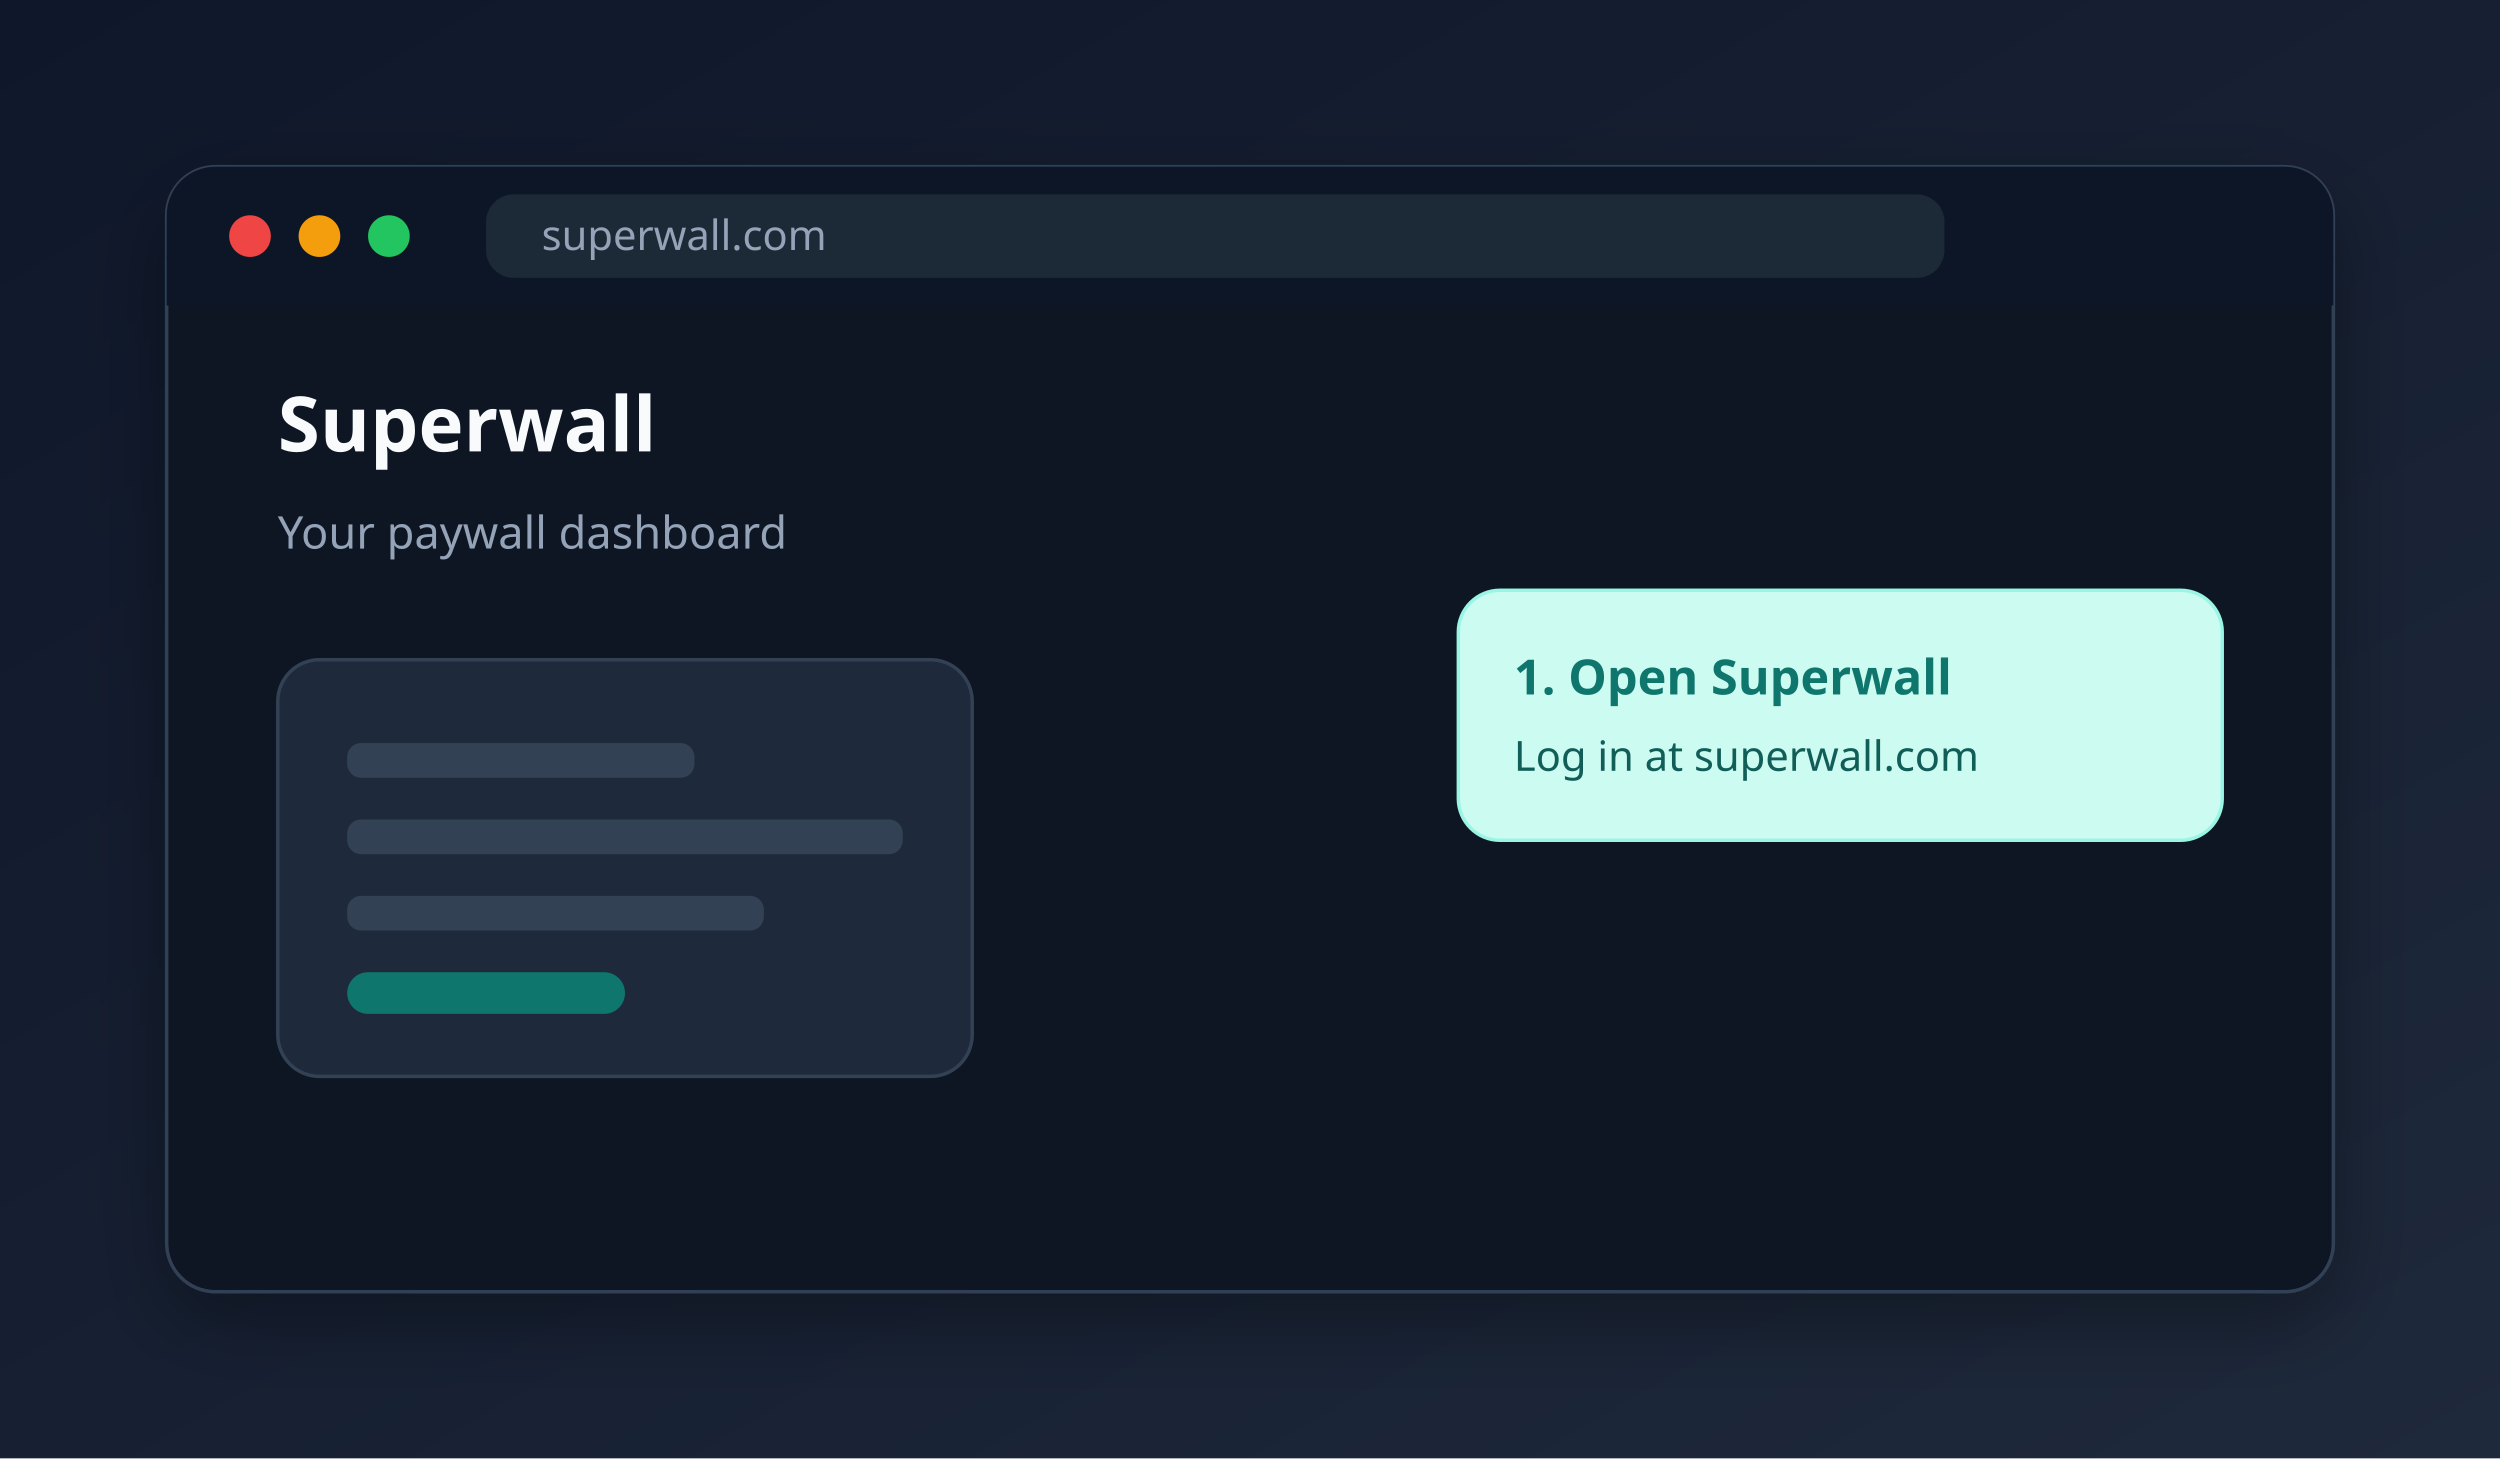
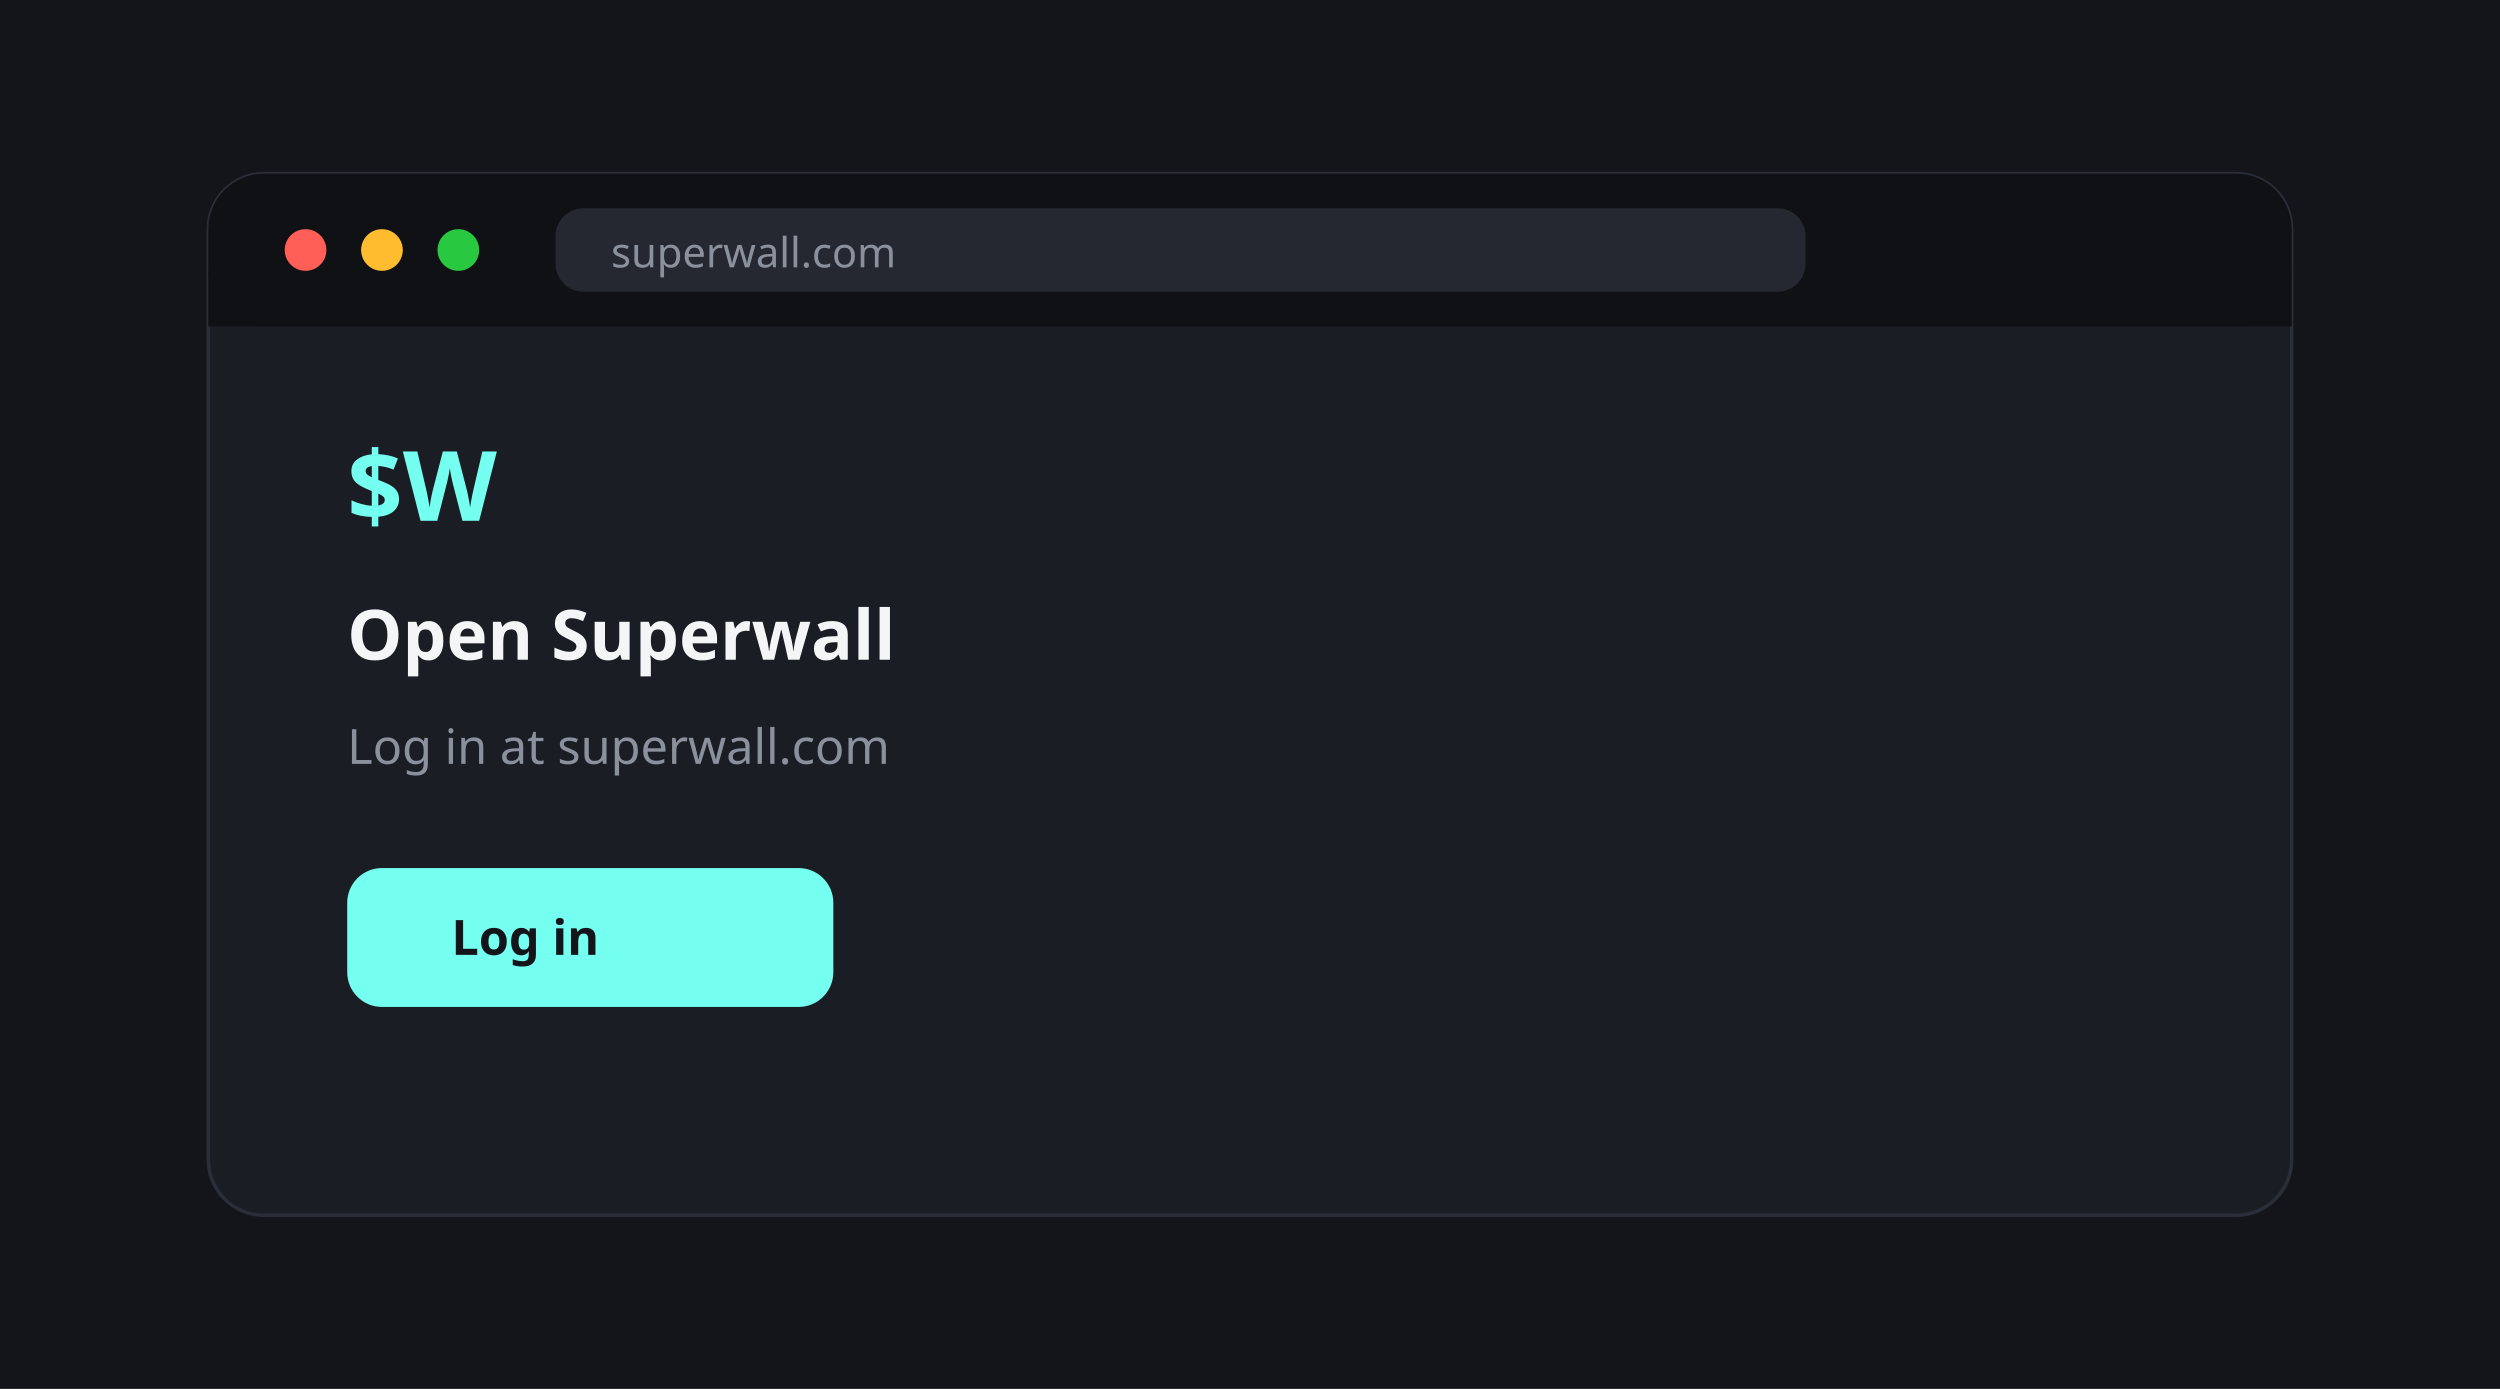
- <svg xmlns="http://www.w3.org/2000/svg" width="720" height="420" viewBox="0 0 720 420" role="img" aria-label="Step 1: Open Superwall in your browser">
-   <defs>
-     <linearGradient id="bg" x1="0" y1="0" x2="1" y2="1">
-       <stop offset="0%" stop-color="#0f172a" />
-       <stop offset="100%" stop-color="#1e293b" />
-     </linearGradient>
-     <filter id="shadow" x="-10%" y="-10%" width="120%" height="130%">
-       <feDropShadow dx="0" dy="8" stdDeviation="12" flood-color="#000" flood-opacity="0.35" />
-     </filter>
-   </defs>
-   <rect width="720" height="420" fill="url(#bg)" />
-   <g filter="url(#shadow)">
-     <rect x="48" y="48" width="624" height="324" rx="14" fill="#0b1220" stroke="#334155" stroke-width="1" />
-     <rect x="48" y="48" width="624" height="40" rx="14" fill="#111827" />
-     <rect x="48" y="74" width="624" height="14" fill="#111827" />
-     <circle cx="72" cy="68" r="6" fill="#ef4444" />
-     <circle cx="92" cy="68" r="6" fill="#f59e0b" />
-     <circle cx="112" cy="68" r="6" fill="#22c55e" />
-     <rect x="140" y="56" width="420" height="24" rx="8" fill="#1f2937" />
-     <text x="156" y="72" fill="#94a3b8" font-family="ui-sans-serif,system-ui,sans-serif" font-size="12">superwall.com</text>
-   </g>
-   <text x="80" y="130" fill="#f8fafc" font-family="ui-sans-serif,system-ui,sans-serif" font-size="22" font-weight="700">Superwall</text>
-   <text x="80" y="158" fill="#94a3b8" font-family="ui-sans-serif,system-ui,sans-serif" font-size="13">Your paywall dashboard</text>
-   <rect x="80" y="190" width="200" height="120" rx="12" fill="#1e293b" stroke="#334155" />
-   <rect x="100" y="214" width="100" height="10" rx="4" fill="#334155" />
-   <rect x="100" y="236" width="160" height="10" rx="4" fill="#334155" />
-   <rect x="100" y="258" width="120" height="10" rx="4" fill="#334155" />
-   <rect x="100" y="280" width="80" height="12" rx="6" fill="#0f766e" />
-   <rect x="420" y="170" width="220" height="72" rx="12" fill="#ccfbf1" stroke="#99f6e4" />
-   <text x="436" y="200" fill="#0f766e" font-family="ui-sans-serif,system-ui,sans-serif" font-size="14" font-weight="700">1. Open Superwall</text>
-   <text x="436" y="222" fill="#115e59" font-family="ui-sans-serif,system-ui,sans-serif" font-size="12">Log in at superwall.com</text>
+ <svg xmlns="http://www.w3.org/2000/svg" width="720" height="400" viewBox="0 0 720 400" role="img" aria-label="Step 1: Open Superwall">
+   <rect width="720" height="400" fill="#13151A" />
+   <rect x="60" y="50" width="600" height="300" rx="16" fill="#1a1d24" stroke="#2a2e38" />
+   <rect x="60" y="50" width="600" height="44" rx="16" fill="#0f1115" />
+   <rect x="60" y="78" width="600" height="16" fill="#0f1115" />
+   <circle cx="88" cy="72" r="6" fill="#ff5f57" />
+   <circle cx="110" cy="72" r="6" fill="#febc2e" />
+   <circle cx="132" cy="72" r="6" fill="#28c840" />
+   <rect x="160" y="60" width="360" height="24" rx="8" fill="#252830" />
+   <text x="176" y="77" fill="#8b919c" font-family="system-ui,sans-serif" font-size="12">superwall.com</text>
+   <text x="100" y="150" fill="#74FFF1" font-family="system-ui,sans-serif" font-size="28" font-weight="700">$W</text>
+   <text x="100" y="190" fill="#f4f5f7" font-family="system-ui,sans-serif" font-size="20" font-weight="600">Open Superwall</text>
+   <text x="100" y="220" fill="#8b919c" font-family="system-ui,sans-serif" font-size="14">Log in at superwall.com</text>
+   <rect x="100" y="250" width="140" height="40" rx="10" fill="#74FFF1" />
+   <text x="130" y="275" fill="#13151A" font-family="system-ui,sans-serif" font-size="14" font-weight="700">Log in</text>
</svg>
